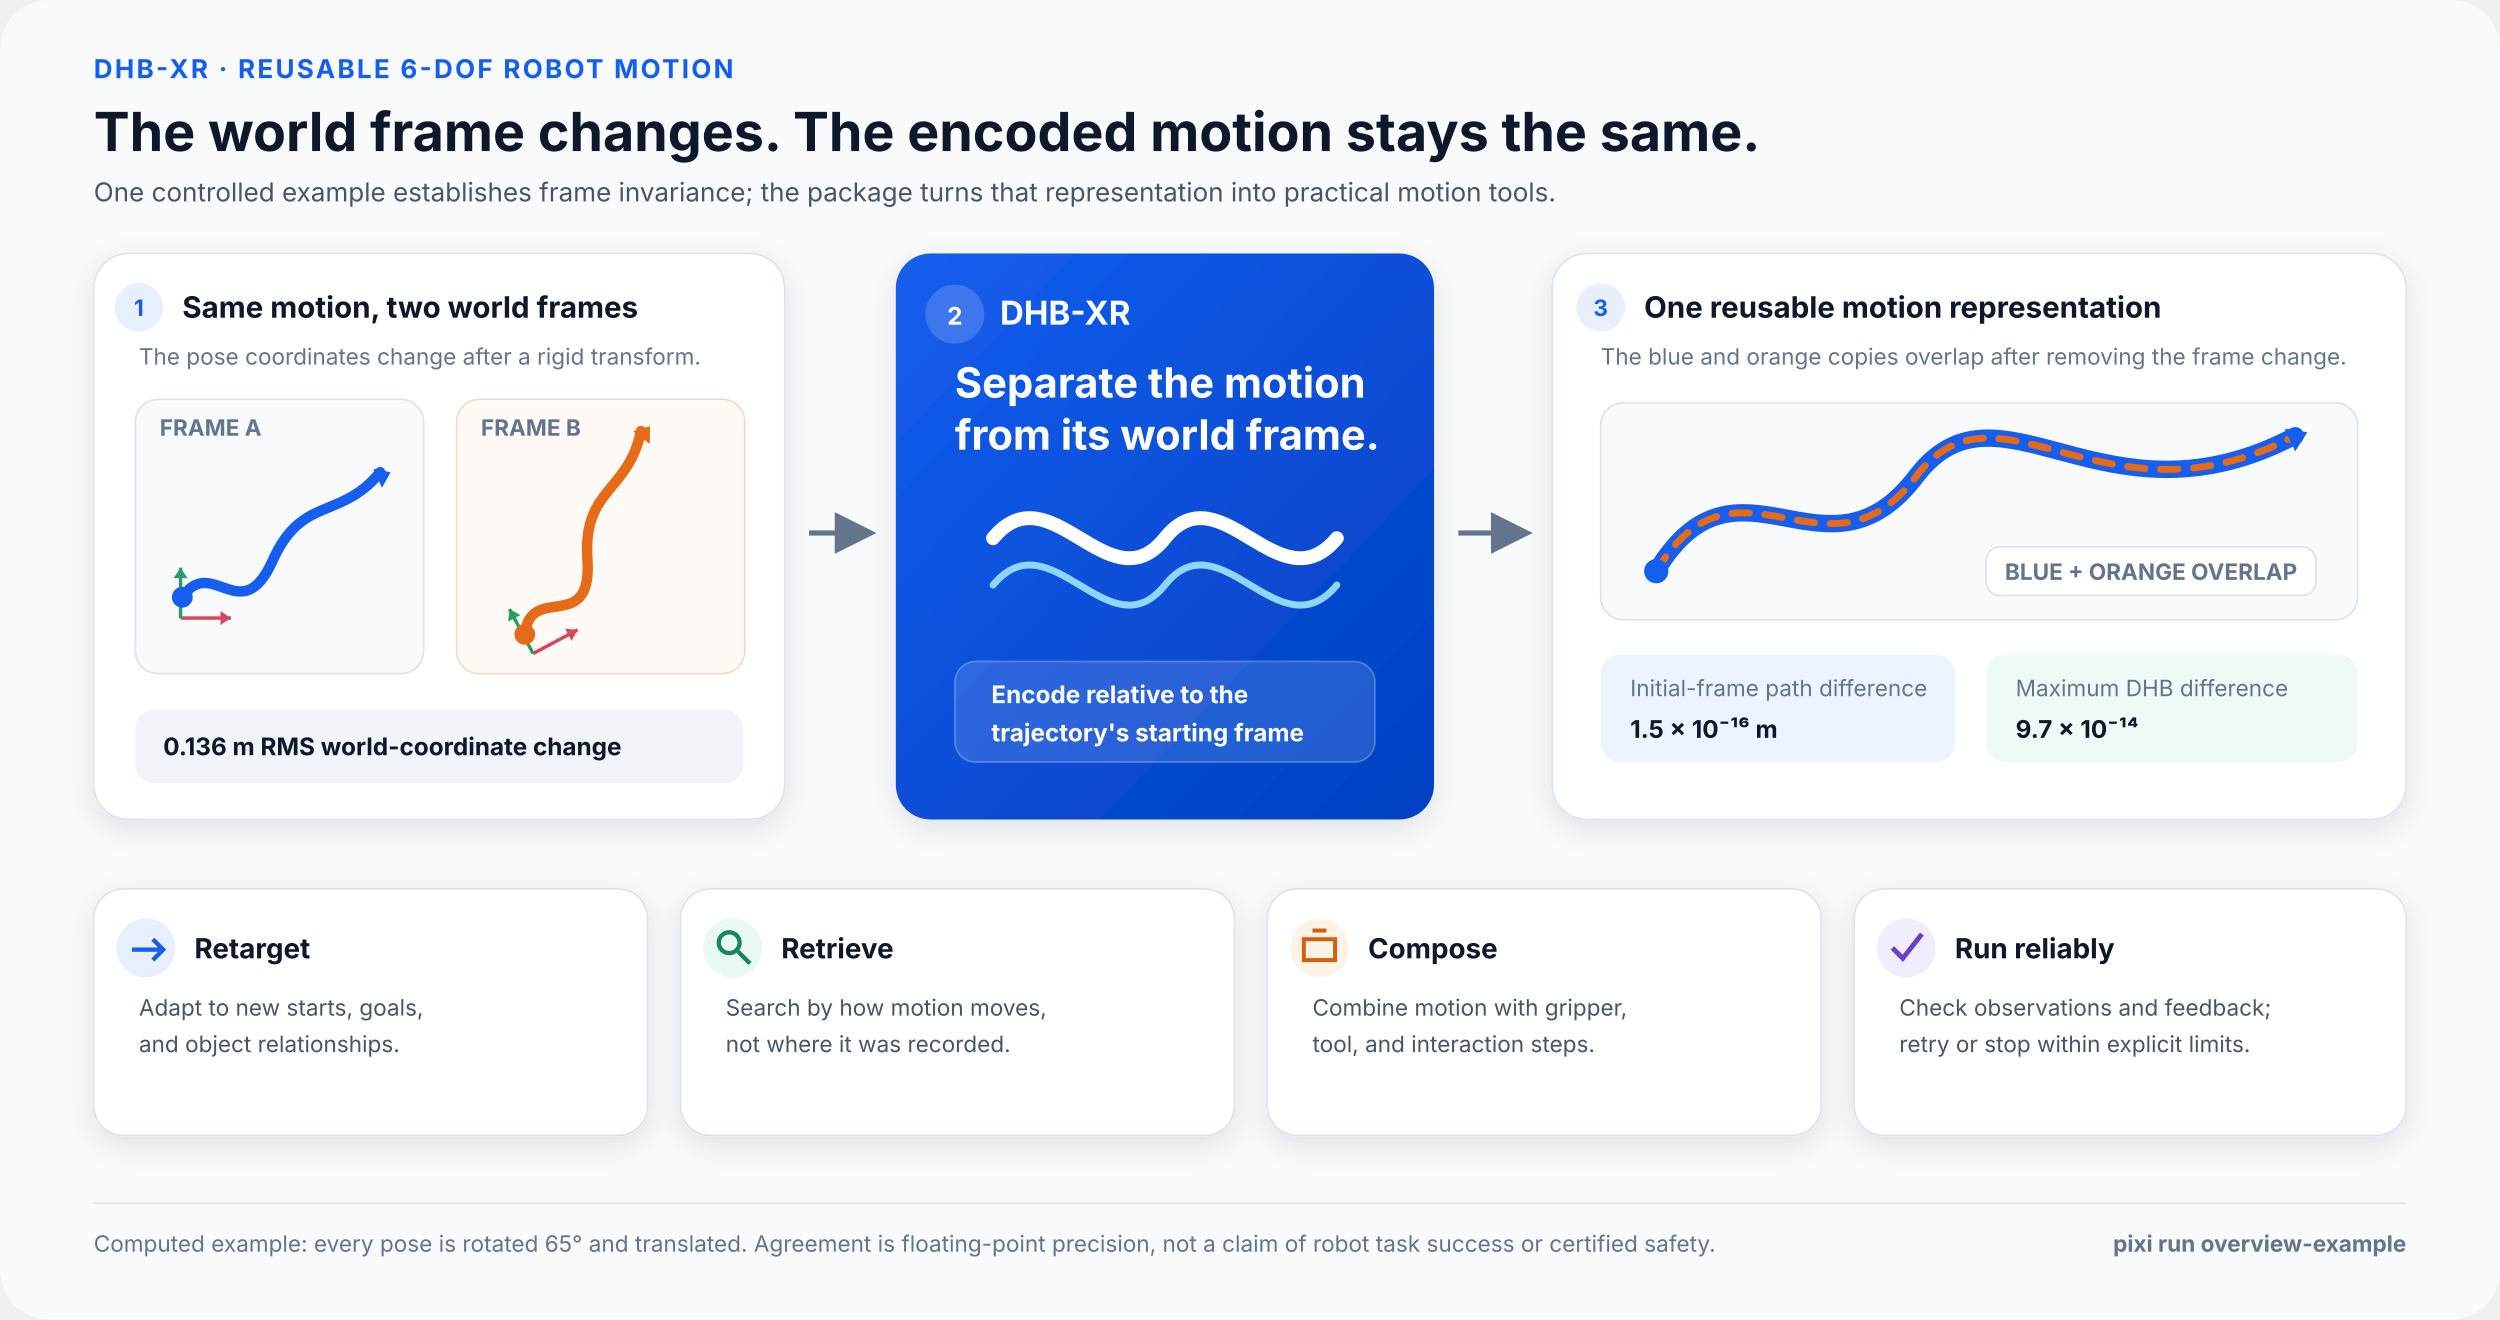
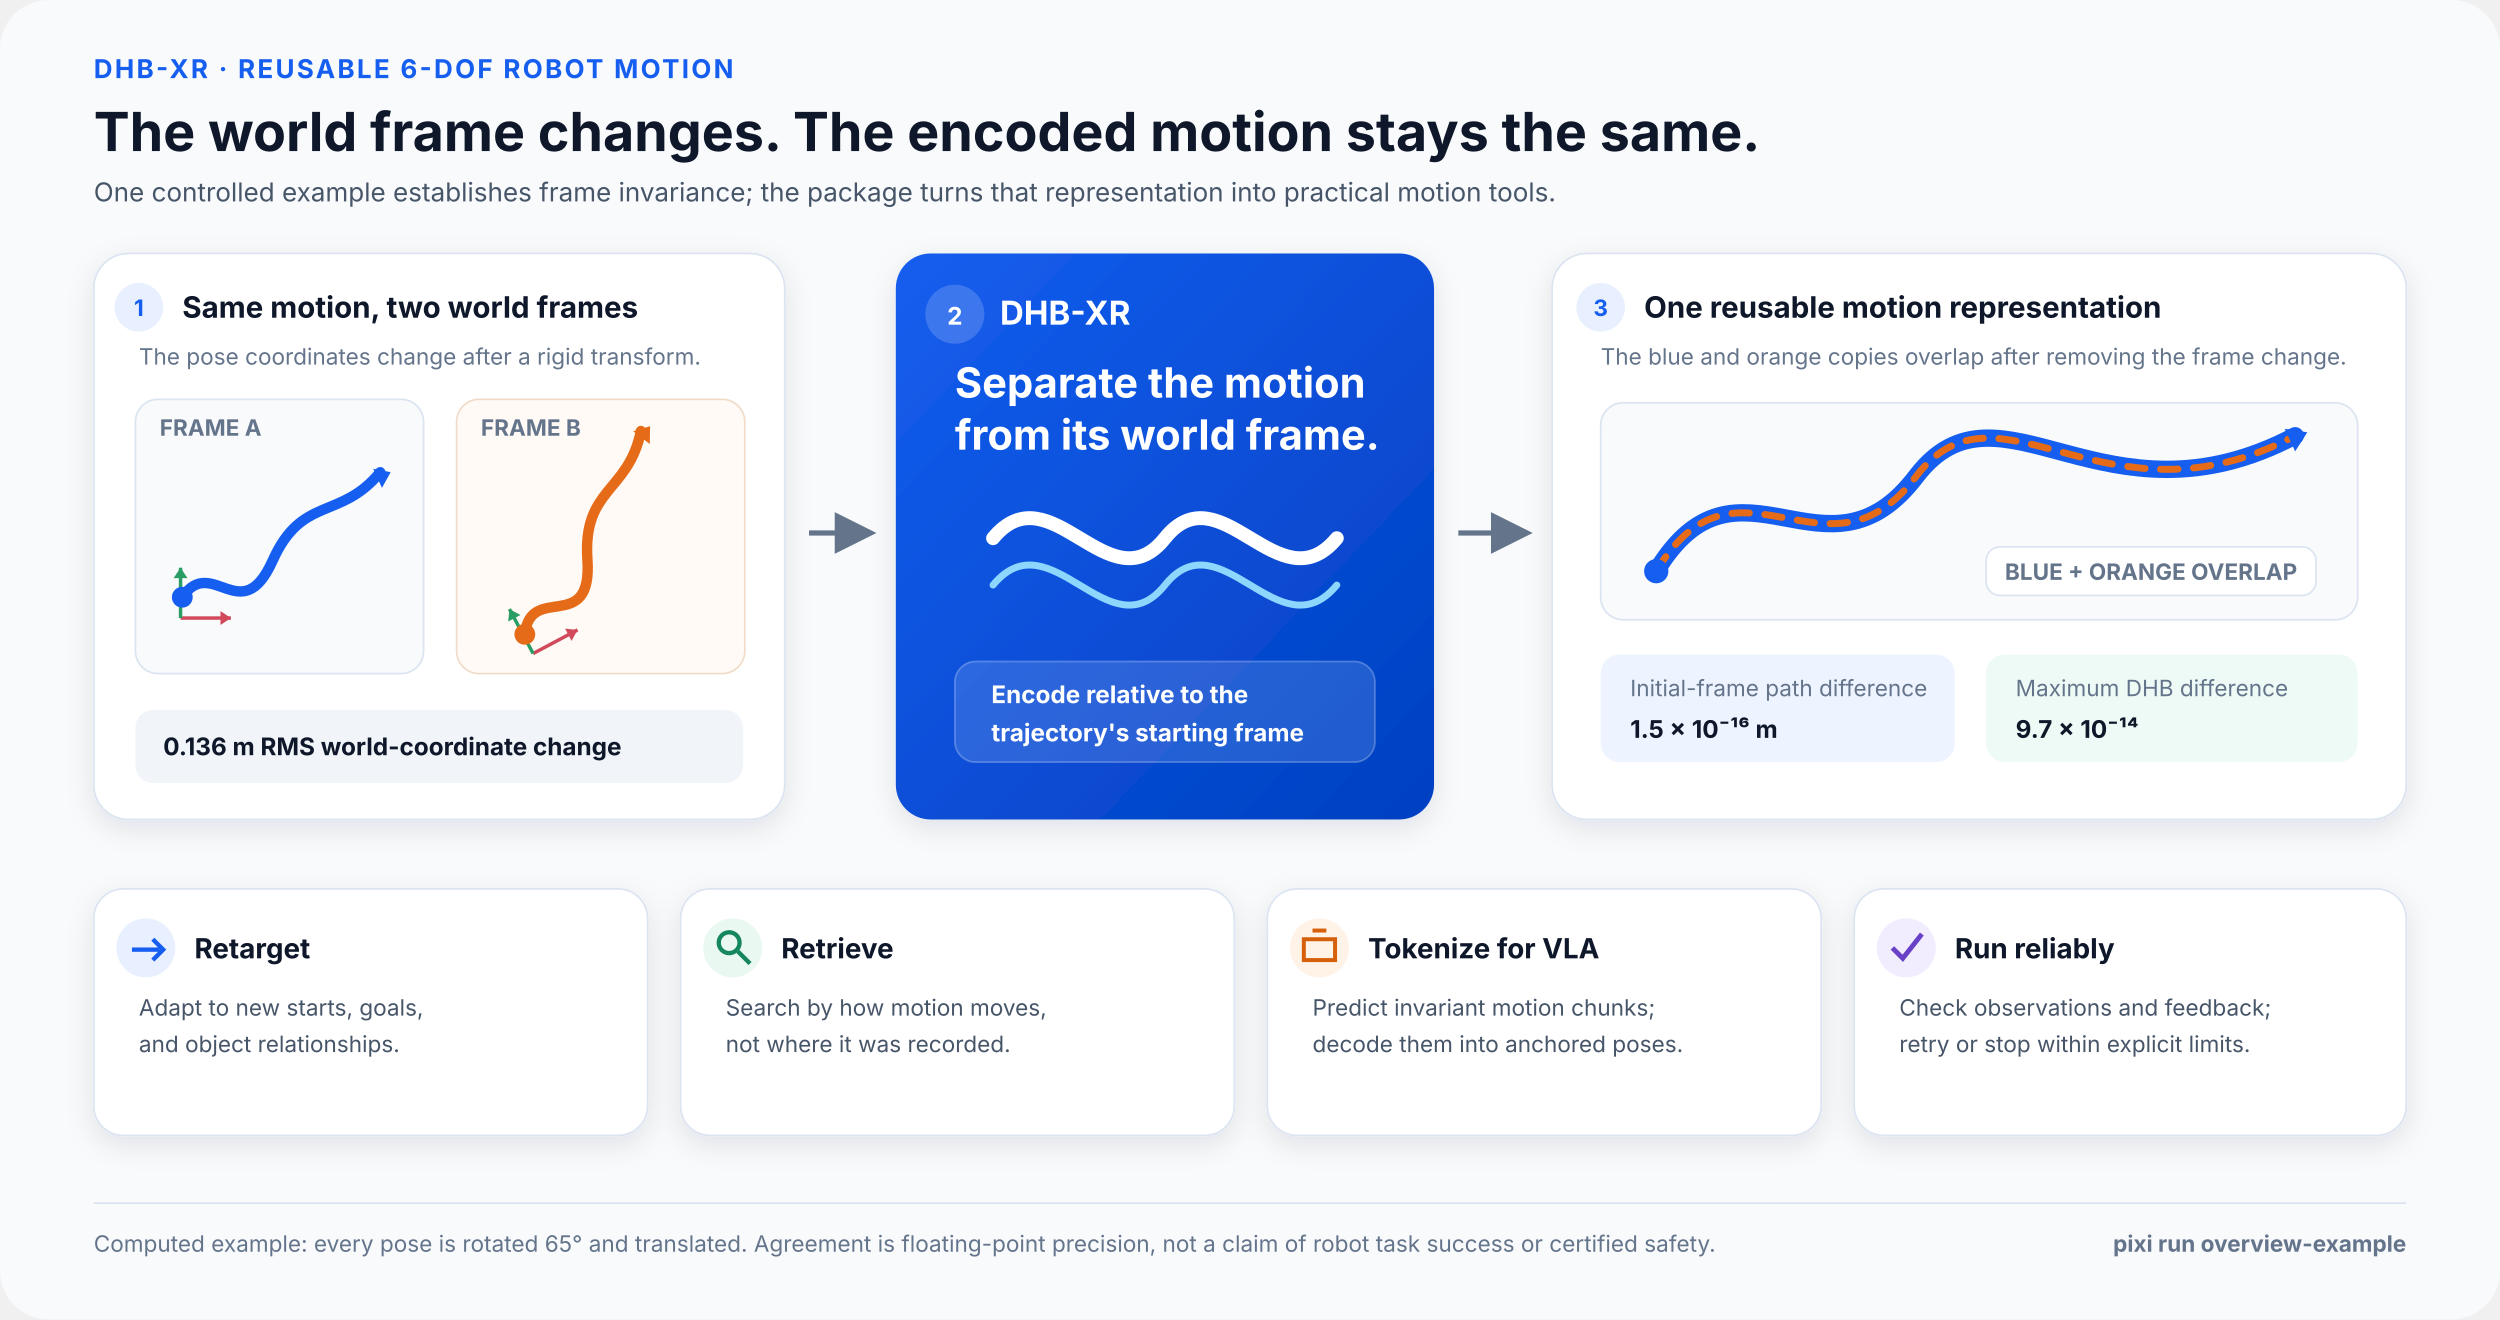
<svg xmlns="http://www.w3.org/2000/svg" width="1440" height="760" viewBox="0 0 1440 760" role="img" aria-labelledby="title desc">
  <defs>
    <linearGradient id="brand" x1="0" y1="0" x2="1" y2="1">
      <stop offset="0" stop-color="#155eef" />
      <stop offset="1" stop-color="#0040c1" />
    </linearGradient>
    <filter id="shadow" x="-10%" y="-10%" width="120%" height="130%">
      <feDropShadow dx="0" dy="5" stdDeviation="8" flood-color="#0f172a" flood-opacity="0.10" />
    </filter>
    <marker id="arrow" viewBox="0 0 10 10" refX="8" refY="5" markerWidth="8" markerHeight="8" orient="auto-start-reverse">
      <path d="M 0 0 L 10 5 L 0 10 z" fill="#64748b" />
    </marker>
    <style>
      text { font-family: Inter, ui-sans-serif, system-ui, -apple-system, BlinkMacSystemFont, "Segoe UI", sans-serif; }
      .eyebrow { font-size: 15px; font-weight: 700; letter-spacing: 1.3px; fill: #155eef; }
      .headline { font-size: 31px; font-weight: 750; fill: #0f172a; }
      .card-title { font-size: 17px; font-weight: 750; fill: #0f172a; }
      .body { font-size: 15px; fill: #475569; }
      .small { font-size: 13px; fill: #64748b; }
      .metric { font-size: 14px; font-weight: 700; fill: #0f172a; }
      .rail-title { font-size: 16px; font-weight: 750; fill: #0f172a; }
      .rail-body { font-size: 13px; fill: #475569; }
    </style>
  </defs>
  <rect width="1440" height="760" rx="28" fill="#f8fafc" />
  <text x="54" y="45" class="eyebrow">DHB-XR · REUSABLE 6-DOF ROBOT MOTION</text>
  <text x="54" y="87" class="headline">The world frame changes. The encoded motion stays the same.</text>
  <text x="54" y="116" class="body">One controlled example establishes frame invariance; the package turns that representation into practical motion tools.</text>
  <g filter="url(#shadow)">
    <rect x="54" y="146" width="398" height="326" rx="20" fill="#ffffff" stroke="#dbe4f0" />
  </g>
  <circle cx="80" cy="177" r="14" fill="#e8f0ff" />
  <text x="80" y="182" text-anchor="middle" font-size="13" font-weight="750" fill="#155eef">1</text>
  <text x="105" y="183" class="card-title">Same motion, two world frames</text>
  <text x="80" y="210" class="small">The pose coordinates change after a rigid transform.</text>
  <rect x="78" y="230" width="166" height="158" rx="13" fill="#f8fafc" stroke="#dbe4f0" />
  <text x="92" y="251" class="small" font-weight="700">FRAME A</text>
  <line x1="104" y1="356" x2="133" y2="356" stroke="#d1495b" stroke-width="2" />
  <polygon points="133,356 127,352 127,360" fill="#d1495b" />
  <line x1="104" y1="356" x2="104" y2="327" stroke="#2a9d65" stroke-width="2" />
  <polygon points="104,327 100,333 108,333" fill="#2a9d65" />
  <path d="M105 344 C122 319 139 363 157 323 C174 285 196 300 219 272" fill="none" stroke="#155eef" stroke-width="6" stroke-linecap="round" />
  <circle cx="105" cy="344" r="6" fill="#155eef" />
  <path d="M215 270 l10 2 l-5 9 z" fill="#155eef" />
  <rect x="263" y="230" width="166" height="158" rx="13" fill="#fffaf5" stroke="#f0dcc8" />
  <text x="277" y="251" class="small" font-weight="700">FRAME B</text>
  <g transform="rotate(-28 338 326)">
    <line x1="287" y1="356" x2="316" y2="356" stroke="#d1495b" stroke-width="2" />
    <polygon points="316,356 310,352 310,360" fill="#d1495b" />
    <line x1="287" y1="356" x2="287" y2="327" stroke="#2a9d65" stroke-width="2" />
    <polygon points="287,327 283,333 291,333" fill="#2a9d65" />
    <path d="M288 344 C305 319 322 363 340 323 C357 285 379 300 402 272" fill="none" stroke="#e66b18" stroke-width="6" stroke-linecap="round" />
    <circle cx="288" cy="344" r="6" fill="#e66b18" />
    <path d="M398 270 l10 2 l-5 9 z" fill="#e66b18" />
  </g>
  <rect x="78" y="409" width="350" height="42" rx="10" fill="#f1f5f9" />
  <text x="94" y="435" class="metric">0.136 m RMS world-coordinate change</text>
  <line x1="466" y1="307" x2="500" y2="307" stroke="#64748b" stroke-width="3" marker-end="url(#arrow)" />
  <g filter="url(#shadow)">
    <rect x="516" y="146" width="310" height="326" rx="20" fill="url(#brand)" />
  </g>
  <circle cx="550" cy="181" r="17" fill="#ffffff" fill-opacity="0.17" />
  <text x="550" y="187" text-anchor="middle" font-size="14" font-weight="750" fill="#ffffff">2</text>
  <text x="576" y="187" font-size="19" font-weight="750" fill="#ffffff">DHB-XR</text>
  <text x="550" y="229" font-size="24" font-weight="750" fill="#ffffff">Separate the motion</text>
  <text x="550" y="259" font-size="24" font-weight="750" fill="#ffffff">from its world frame.</text>
  <path d="M572 310 C605 270 639 350 671 310 C703 270 737 350 770 310" fill="none" stroke="#ffffff" stroke-width="8" stroke-linecap="round" />
  <path d="M572 337 C605 297 639 377 671 337 C703 297 737 377 770 337" fill="none" stroke="#8dd7ff" stroke-width="4" stroke-linecap="round" />
  <rect x="550" y="381" width="242" height="58" rx="12" fill="#ffffff" fill-opacity="0.13" stroke="#ffffff" stroke-opacity="0.25" />
  <text x="571" y="405" font-size="14" font-weight="700" fill="#ffffff">Encode relative to the</text>
  <text x="571" y="427" font-size="14" font-weight="700" fill="#ffffff">trajectory's starting frame</text>
  <line x1="840" y1="307" x2="878" y2="307" stroke="#64748b" stroke-width="3" marker-end="url(#arrow)" />
  <g filter="url(#shadow)">
    <rect x="894" y="146" width="492" height="326" rx="20" fill="#ffffff" stroke="#dbe4f0" />
  </g>
  <circle cx="922" cy="177" r="14" fill="#e8f0ff" />
  <text x="922" y="182" text-anchor="middle" font-size="13" font-weight="750" fill="#155eef">3</text>
  <text x="947" y="183" class="card-title">One reusable motion representation</text>
  <text x="922" y="210" class="small">The blue and orange copies overlap after removing the frame change.</text>
  <rect x="922" y="232" width="436" height="125" rx="13" fill="#f8fafc" stroke="#dbe4f0" />
  <path d="M954 329 C1001 251 1052 343 1104 274 C1152 212 1212 309 1322 251" fill="none" stroke="#155eef" stroke-width="10" stroke-linecap="round" />
  <path d="M954 329 C1001 251 1052 343 1104 274 C1152 212 1212 309 1322 251" fill="none" stroke="#e66b18" stroke-width="4" stroke-dasharray="10 9" stroke-linecap="round" />
  <circle cx="954" cy="329" r="7" fill="#155eef" />
  <path d="M1316 247 l13 2 l-7 11 z" fill="#155eef" />
  <rect x="1144" y="315" width="190" height="28" rx="8" fill="#ffffff" stroke="#dbe4f0" />
  <text x="1239" y="334" text-anchor="middle" class="small" font-weight="700">BLUE + ORANGE OVERLAP</text>
  <rect x="922" y="377" width="204" height="62" rx="11" fill="#eef4ff" />
  <text x="939" y="401" class="small">Initial-frame path difference</text>
  <text x="939" y="425" class="metric">1.5 × 10⁻¹⁶ m</text>
  <rect x="1144" y="377" width="214" height="62" rx="11" fill="#eefaf5" />
  <text x="1161" y="401" class="small">Maximum DHB difference</text>
  <text x="1161" y="425" class="metric">9.7 × 10⁻¹⁴</text>
  <g filter="url(#shadow)">
    <rect x="54" y="512" width="319" height="142" rx="17" fill="#ffffff" stroke="#dbe4f0" />
    <rect x="392" y="512" width="319" height="142" rx="17" fill="#ffffff" stroke="#dbe4f0" />
    <rect x="730" y="512" width="319" height="142" rx="17" fill="#ffffff" stroke="#dbe4f0" />
    <rect x="1068" y="512" width="318" height="142" rx="17" fill="#ffffff" stroke="#dbe4f0" />
  </g>
  <circle cx="84" cy="546" r="17" fill="#e8f0ff" />
  <path d="M76 547 h16 M88 541 l6 6 l-6 6" fill="none" stroke="#155eef" stroke-width="2.5" />
  <text x="112" y="552" class="rail-title">Retarget</text>
  <text x="80" y="585" class="rail-body">Adapt to new starts, goals,</text>
  <text x="80" y="606" class="rail-body">and object relationships.</text>
  <circle cx="422" cy="546" r="17" fill="#e9f8f1" />
  <circle cx="420" cy="543" r="6" fill="none" stroke="#16865c" stroke-width="2.5" />
  <line x1="425" y1="548" x2="432" y2="555" stroke="#16865c" stroke-width="2.5" />
  <text x="450" y="552" class="rail-title">Retrieve</text>
  <text x="418" y="585" class="rail-body">Search by how motion moves,</text>
  <text x="418" y="606" class="rail-body">not where it was recorded.</text>
  <circle cx="760" cy="546" r="17" fill="#fff3e8" />
  <path d="M751 541 h18 v12 h-18 z M756 536 h8" fill="none" stroke="#d55f0a" stroke-width="2.3" />
-   <text x="788" y="552" class="rail-title">Compose</text>
-   <text x="756" y="585" class="rail-body">Combine motion with gripper,</text>
-   <text x="756" y="606" class="rail-body">tool, and interaction steps.</text>
+   <text x="788" y="552" class="rail-title">Tokenize for VLA</text>
+   <text x="756" y="585" class="rail-body">Predict invariant motion chunks;</text>
+   <text x="756" y="606" class="rail-body">decode them into anchored poses.</text>
  <circle cx="1098" cy="546" r="17" fill="#f1edff" />
  <path d="M1090 546 l6 6 l11-14" fill="none" stroke="#6941c6" stroke-width="2.8" />
  <text x="1126" y="552" class="rail-title">Run reliably</text>
  <text x="1094" y="585" class="rail-body">Check observations and feedback;</text>
  <text x="1094" y="606" class="rail-body">retry or stop within explicit limits.</text>
  <line x1="54" y1="693" x2="1386" y2="693" stroke="#dbe4f0" />
  <text x="54" y="721" class="small">Computed example: every pose is rotated 65° and translated. Agreement is floating-point precision, not a claim of robot task success or certified safety.</text>
  <text x="1386" y="721" text-anchor="end" class="small" font-weight="700">pixi run overview-example</text>
</svg>
